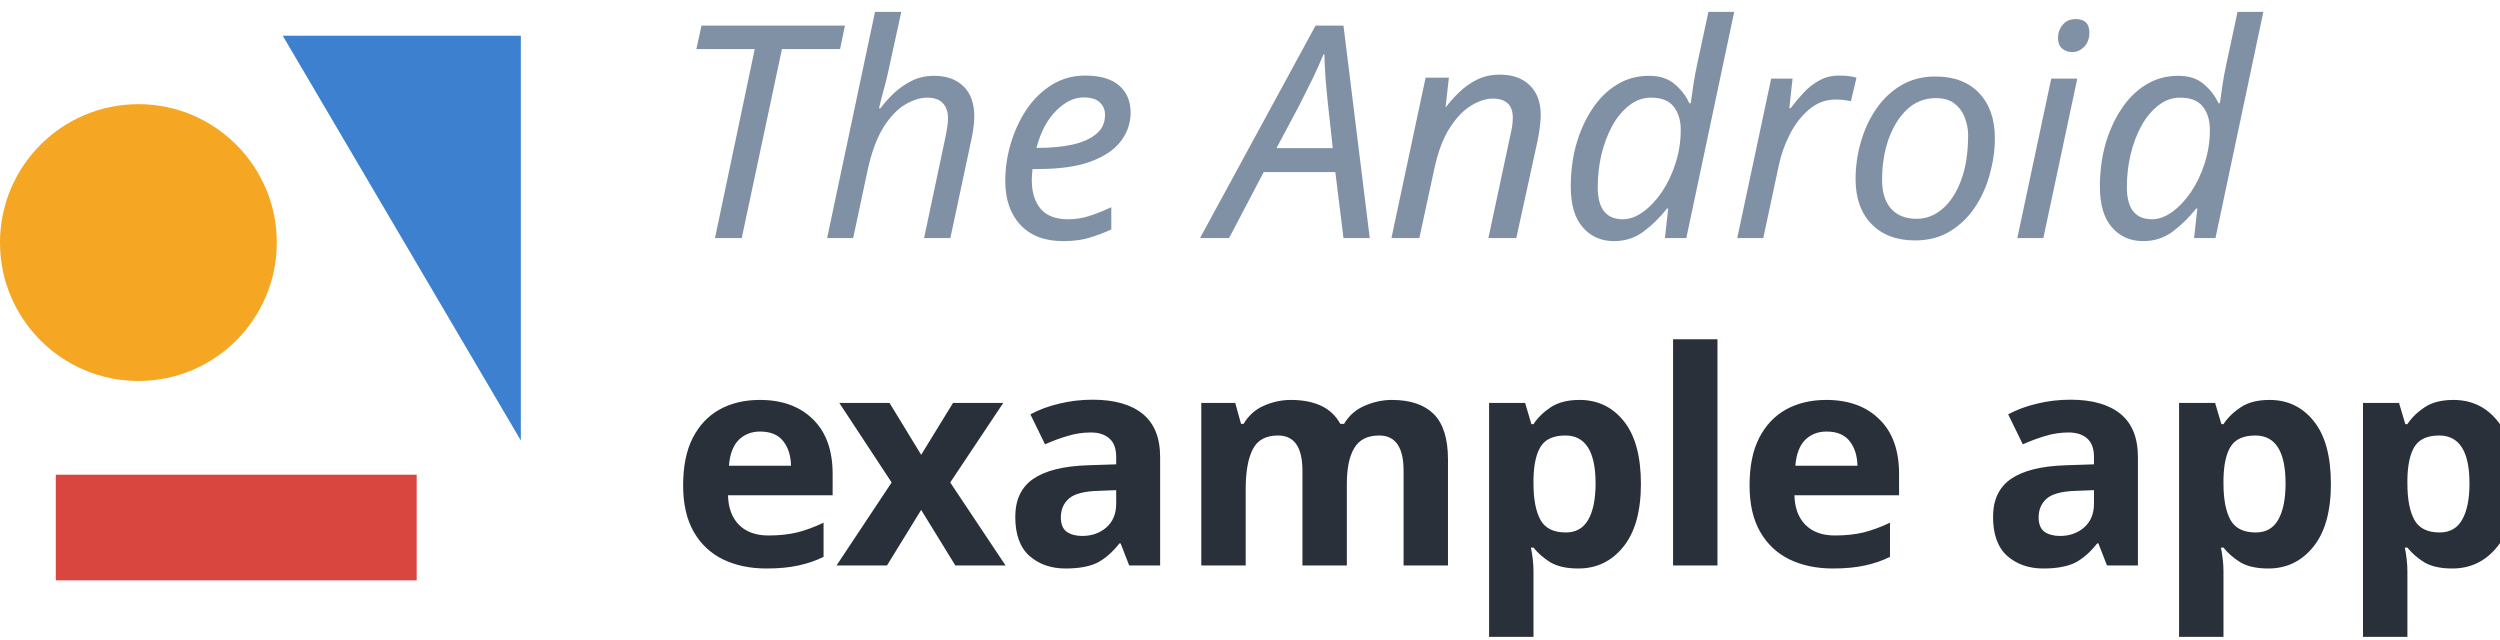
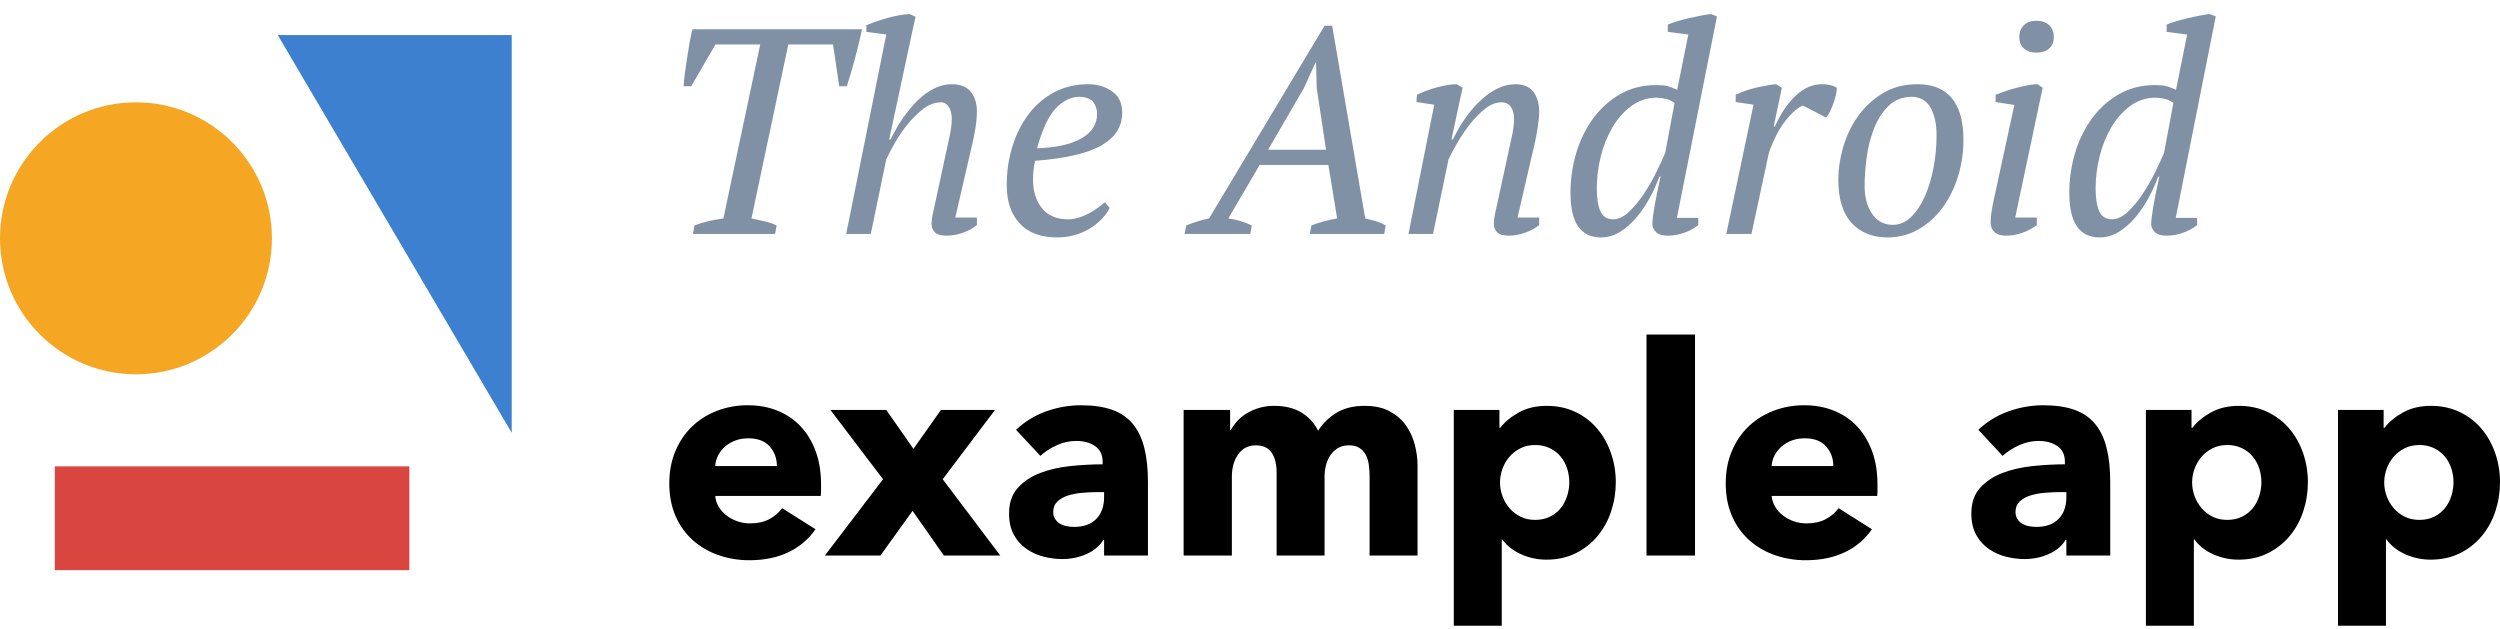
- <svg xmlns="http://www.w3.org/2000/svg" width="168" height="43" viewBox="0 0 168 43">
+ <svg xmlns="http://www.w3.org/2000/svg" width="171" height="43" viewBox="0 0 171 43">
  <g fill="none" fill-rule="evenodd">
-     <g transform="translate(0 2)">
+     <g transform="translate(0 2)" fill-rule="nonzero">
      <path fill="#D9453F" d="M3.75 37v-7.1H28V37z" />
-       <circle cx="9.3" cy="14.3" r="9.3" fill="#F5A623" />
+       <circle fill="#F5A623" cx="9.3" cy="14.3" r="9.3" />
      <path fill="#3C80CF" d="M35 27.6L19 .4h16z" />
    </g>
-     <g font-size="20">
-       <text fill="#2A3039" font-family="AvenirNext-Bold, Avenir Next" font-weight="bold" letter-spacing="-.3" transform="translate(45 18)">
-         <tspan x="0" y="20">example app</tspan>
-       </text>
-       <text fill="#8091A5" font-family="PTSerif-Italic, PT Serif" font-style="italic" transform="translate(45 -27)">
-         <tspan x="0" y="43">The Android</tspan>
-       </text>
-     </g>
+     <path d="M53.14 31.88c0-.52-.163-.967-.49-1.34-.327-.373-.817-.56-1.47-.56-.32 0-.613.05-.88.15-.267.1-.5.237-.7.41-.2.173-.36.377-.48.61-.12.233-.187.477-.2.73h4.22zm3.02 1.26v.4c0 .133-.007.26-.02.38h-7.22c.027.28.11.533.25.76.14.227.32.423.54.59.22.167.467.297.74.39.273.093.557.14.85.14.52 0 .96-.097 1.32-.29.36-.193.653-.443.88-.75l2.28 1.44a4.613 4.613 0 0 1-1.85 1.57c-.767.367-1.657.55-2.67.55a6.371 6.371 0 0 1-2.12-.35 5.148 5.148 0 0 1-1.75-1.02 4.723 4.723 0 0 1-1.18-1.65c-.287-.653-.43-1.4-.43-2.24 0-.813.14-1.55.42-2.21.28-.66.66-1.22 1.14-1.68a5.082 5.082 0 0 1 1.7-1.07 5.814 5.814 0 0 1 2.12-.38c.733 0 1.407.123 2.02.37s1.14.603 1.58 1.07c.44.467.783 1.033 1.03 1.7s.37 1.427.37 2.28zm8.4 4.86l-2.14-3.06-2.2 3.06h-3.8l3.98-5.22-3.6-4.74h3.82l1.86 2.66 1.88-2.66h3.7l-3.58 4.74L68.42 38h-3.86zm10.96-4.34h-.42c-.36 0-.723.017-1.09.05a4.483 4.483 0 0 0-.98.19c-.287.093-.523.23-.71.41-.187.18-.28.417-.28.71 0 .187.043.347.13.48.087.133.197.24.33.32a1.4 1.4 0 0 0 .46.17c.173.033.34.05.5.05.667 0 1.177-.183 1.53-.55.353-.367.53-.863.53-1.49v-.34zM69.5 29.4c.587-.56 1.27-.98 2.05-1.26.78-.28 1.577-.42 2.39-.42.84 0 1.55.103 2.13.31.58.207 1.05.527 1.41.96.36.433.623.98.79 1.64.167.66.25 1.443.25 2.35V38h-3v-1.06h-.06c-.253.413-.637.733-1.15.96-.513.227-1.07.34-1.67.34-.4 0-.813-.053-1.24-.16a3.632 3.632 0 0 1-1.17-.52 2.816 2.816 0 0 1-.87-.96c-.227-.4-.34-.893-.34-1.48 0-.72.197-1.3.59-1.74.393-.44.9-.78 1.52-1.02s1.31-.4 2.07-.48c.76-.08 1.5-.12 2.22-.12v-.16c0-.493-.173-.857-.52-1.09-.347-.233-.773-.35-1.28-.35-.467 0-.917.1-1.35.3-.433.2-.803.44-1.11.72L69.5 29.4zM93.68 38v-5.44c0-.28-.02-.55-.06-.81a1.934 1.934 0 0 0-.22-.67 1.265 1.265 0 0 0-.43-.45c-.18-.113-.417-.17-.71-.17-.28 0-.523.06-.73.18-.207.12-.38.28-.52.48a2.1 2.1 0 0 0-.31.69c-.067.26-.1.53-.1.81V38h-3.28v-5.68c0-.573-.113-1.027-.34-1.36-.227-.333-.587-.5-1.08-.5-.52 0-.923.207-1.21.62-.287.413-.43.92-.43 1.52V38h-3.3v-9.96h3.18v1.38h.04c.12-.213.27-.42.45-.62s.397-.377.65-.53a3.596 3.596 0 0 1 1.88-.51c.72 0 1.33.147 1.83.44.5.293.89.713 1.17 1.26.333-.52.76-.933 1.28-1.24.52-.307 1.153-.46 1.9-.46.68 0 1.25.123 1.71.37.46.247.83.567 1.11.96.28.393.483.833.61 1.32.127.487.19.963.19 1.43V38h-3.28zm16.84-5.02c0 .693-.107 1.36-.32 2a5.142 5.142 0 0 1-.93 1.69 4.594 4.594 0 0 1-1.49 1.17c-.587.293-1.253.44-2 .44a4.182 4.182 0 0 1-1.74-.37c-.547-.247-.973-.583-1.28-1.01h-.04v5.9h-3.28V28.04h3.12v1.22h.06c.307-.4.73-.75 1.27-1.05.54-.3 1.177-.45 1.91-.45.72 0 1.373.14 1.96.42.587.28 1.083.66 1.49 1.14.407.48.72 1.037.94 1.67.22.633.33 1.297.33 1.99zm-3.18 0c0-.32-.05-.633-.15-.94a2.442 2.442 0 0 0-.44-.81 2.225 2.225 0 0 0-.73-.57 2.252 2.252 0 0 0-1.02-.22c-.373 0-.707.073-1 .22-.293.147-.543.34-.75.58-.207.24-.367.513-.48.82a2.692 2.692 0 0 0 0 1.88c.113.307.273.58.48.82.207.24.457.433.75.58.293.147.627.22 1 .22.387 0 .727-.073 1.02-.22.293-.147.537-.34.73-.58.193-.24.34-.517.44-.83.1-.313.15-.63.15-.95zm5.28 5.02V22.88h3.32V38h-3.32zm12.78-6.12c0-.52-.163-.967-.49-1.34-.327-.373-.817-.56-1.47-.56-.32 0-.613.05-.88.15-.267.1-.5.237-.7.41-.2.173-.36.377-.48.61-.12.233-.187.477-.2.73h4.22zm3.02 1.26v.4c0 .133-.007.26-.02.38h-7.22c.027.28.11.533.25.76.14.227.32.423.54.59.22.167.467.297.74.39.273.093.557.14.85.14.52 0 .96-.097 1.32-.29.36-.193.653-.443.88-.75l2.28 1.44a4.613 4.613 0 0 1-1.85 1.57c-.767.367-1.657.55-2.67.55a6.371 6.371 0 0 1-2.12-.35 5.148 5.148 0 0 1-1.75-1.02 4.723 4.723 0 0 1-1.18-1.65c-.287-.653-.43-1.4-.43-2.24 0-.813.14-1.55.42-2.21.28-.66.66-1.22 1.14-1.68a5.082 5.082 0 0 1 1.7-1.07 5.814 5.814 0 0 1 2.12-.38c.733 0 1.407.123 2.02.37s1.14.603 1.58 1.07c.44.467.783 1.033 1.03 1.7s.37 1.427.37 2.28zm12.92.52h-.42c-.36 0-.723.017-1.09.05a4.483 4.483 0 0 0-.98.19c-.287.093-.523.23-.71.41-.187.18-.28.417-.28.71 0 .187.043.347.13.48.087.133.197.24.33.32a1.4 1.4 0 0 0 .46.17c.173.033.34.05.5.05.667 0 1.177-.183 1.53-.55.353-.367.53-.863.53-1.49v-.34zm-6.02-4.26c.587-.56 1.27-.98 2.05-1.26.78-.28 1.577-.42 2.39-.42.84 0 1.55.103 2.13.31.58.207 1.05.527 1.41.96.36.433.623.98.79 1.64.167.66.25 1.443.25 2.35V38h-3v-1.06h-.06c-.253.413-.637.733-1.15.96-.513.227-1.07.34-1.67.34-.4 0-.813-.053-1.24-.16a3.632 3.632 0 0 1-1.17-.52 2.816 2.816 0 0 1-.87-.96c-.227-.4-.34-.893-.34-1.48 0-.72.197-1.3.59-1.74.393-.44.9-.78 1.52-1.02s1.31-.4 2.07-.48c.76-.08 1.5-.12 2.22-.12v-.16c0-.493-.173-.857-.52-1.09-.347-.233-.773-.35-1.28-.35-.467 0-.917.1-1.35.3-.433.2-.803.44-1.11.72l-1.66-1.78zm22.54 3.58c0 .693-.107 1.36-.32 2a5.142 5.142 0 0 1-.93 1.69 4.594 4.594 0 0 1-1.49 1.17c-.587.293-1.253.44-2 .44a4.182 4.182 0 0 1-1.74-.37c-.547-.247-.973-.583-1.28-1.01h-.04v5.9h-3.28V28.04h3.12v1.22h.06c.307-.4.73-.75 1.27-1.05.54-.3 1.177-.45 1.91-.45.72 0 1.373.14 1.96.42.587.28 1.083.66 1.49 1.14.407.48.72 1.037.94 1.67.22.633.33 1.297.33 1.99zm-3.18 0c0-.32-.05-.633-.15-.94a2.442 2.442 0 0 0-.44-.81 2.225 2.225 0 0 0-.73-.57 2.252 2.252 0 0 0-1.02-.22c-.373 0-.707.073-1 .22-.293.147-.543.34-.75.58-.207.24-.367.513-.48.82a2.692 2.692 0 0 0 0 1.88c.113.307.273.58.48.82.207.24.457.433.75.58.293.147.627.22 1 .22.387 0 .727-.073 1.02-.22.293-.147.537-.34.73-.58.193-.24.34-.517.44-.83.1-.313.15-.63.15-.95zm16.32 0c0 .693-.107 1.36-.32 2a5.142 5.142 0 0 1-.93 1.69 4.594 4.594 0 0 1-1.49 1.17c-.587.293-1.253.44-2 .44a4.182 4.182 0 0 1-1.74-.37c-.547-.247-.973-.583-1.28-1.01h-.04v5.9h-3.28V28.04h3.12v1.22h.06c.307-.4.73-.75 1.27-1.05.54-.3 1.177-.45 1.91-.45.72 0 1.373.14 1.96.42.587.28 1.083.66 1.49 1.14.407.48.72 1.037.94 1.67.22.633.33 1.297.33 1.99zm-3.18 0c0-.32-.05-.633-.15-.94a2.442 2.442 0 0 0-.44-.81 2.225 2.225 0 0 0-.73-.57 2.252 2.252 0 0 0-1.02-.22c-.373 0-.707.073-1 .22-.293.147-.543.34-.75.58-.207.24-.367.513-.48.82a2.692 2.692 0 0 0 0 1.88c.113.307.273.58.48.82.207.24.457.433.75.58.293.147.627.22 1 .22.387 0 .727-.073 1.02-.22.293-.147.537-.34.73-.58.193-.24.34-.517.44-.83.1-.313.15-.63.15-.95z" fill="#000" />
+     <path d="M53.02 16H47.4l.1-.58c.32-.12.637-.217.95-.29.313-.073.657-.137 1.03-.19L52 3.04h-3.06L47.28 5.9h-.52c.013-.267.043-.57.09-.91.047-.34.097-.687.15-1.04.053-.353.11-.7.17-1.04.06-.34.123-.643.19-.91h11.6c-.053.267-.12.567-.2.9a46.818 46.818 0 0 1-.55 2.07c-.1.34-.197.65-.29.93h-.52l-.42-2.86h-3.06l-2.52 11.9c.32.067.623.133.91.2.287.067.557.16.81.28l-.1.58zm6.24-13.82v-.46c.2-.08.423-.163.67-.25.247-.087.503-.167.77-.24.267-.073.527-.133.78-.18.253-.047.493-.077.72-.09l.42.18-1.8 8.4h.1c.253-.533.54-1.03.86-1.49.32-.46.657-.86 1.01-1.2.353-.34.723-.607 1.11-.8.387-.193.78-.29 1.18-.29.613 0 1.057.177 1.33.53.273.353.41.79.41 1.31 0 .36-.033.747-.1 1.16-.067.413-.147.813-.24 1.2l-1.14 4.92h1.48v.52a3.298 3.298 0 0 1-.96.52c-.373.133-.747.2-1.12.2-.387 0-.653-.08-.8-.24a.757.757 0 0 1-.22-.52c0-.24.033-.51.1-.81.067-.3.133-.603.2-.91l.72-3.34c.093-.413.177-.8.25-1.16.073-.36.11-.707.11-1.04 0-.307-.067-.567-.2-.78-.133-.213-.313-.32-.54-.32-.413 0-.813.147-1.2.44a6.226 6.226 0 0 0-1.08 1.06 9.592 9.592 0 0 0-.88 1.29c-.253.447-.447.817-.58 1.11L59.56 16h-1.68l2.74-13.64-1.36-.18zM75.9 14.22c-.12.253-.293.5-.52.74a4.1 4.1 0 0 1-1.84 1.11c-.387.113-.8.17-1.24.17-1.107 0-1.957-.317-2.55-.95-.593-.633-.89-1.51-.89-2.63 0-.947.133-1.84.4-2.68.267-.84.64-1.573 1.12-2.2a5.258 5.258 0 0 1 1.75-1.48c.687-.36 1.45-.54 2.29-.54.64 0 1.19.163 1.65.49.46.327.69.81.69 1.45 0 .947-.47 1.693-1.41 2.24-.94.547-2.457.9-4.55 1.06-.053.227-.09.447-.11.66-.02.213-.03.42-.03.62 0 .8.203 1.453.61 1.96.407.507 1.003.76 1.79.76.253 0 .503-.04.75-.12.247-.08.48-.18.7-.3.22-.12.42-.247.6-.38s.337-.253.47-.36l.32.38zm-2.1-7.6c-.573.013-1.107.283-1.6.81-.493.527-.913 1.43-1.26 2.71 1.293-.04 2.3-.263 3.02-.67.72-.407 1.08-.97 1.08-1.69 0-.28-.083-.54-.25-.78-.167-.24-.497-.367-.99-.38zM85.52 16h-4.5l.12-.58a8.727 8.727 0 0 1 1.56-.48l7.9-13.18h.52l2.26 13.18c.24.053.483.117.73.19s.47.17.67.29l-.1.58H89.6l.1-.58a9.138 9.138 0 0 1 1.76-.48l-.6-3.66h-4.7l-2.14 3.66a5.31 5.31 0 0 1 1.6.48l-.1.58zm1.22-5.76h3.96L90.06 6l-.04-1.72h-.04l-.8 1.76-2.44 4.2zm16.46.06c.093-.413.177-.797.25-1.15.073-.353.11-.703.11-1.05 0-.307-.07-.567-.21-.78-.14-.213-.363-.32-.67-.32-.36 0-.727.147-1.1.44-.373.293-.72.647-1.04 1.06-.32.413-.61.843-.87 1.29-.26.447-.457.817-.59 1.11L98.02 16h-1.68l1.76-8.84-1.22-.18.04-.5c.187-.093.397-.183.63-.27a8.245 8.245 0 0 1 1.44-.39c.233-.04.45-.06.65-.06l.4.24-.76 3.54h.1a9.91 9.91 0 0 1 .87-1.49c.327-.46.673-.86 1.04-1.2.367-.34.75-.607 1.15-.8.4-.193.807-.29 1.22-.29.56 0 .97.177 1.23.53.26.353.39.797.39 1.33 0 .293-.033.66-.1 1.1-.067.44-.147.853-.24 1.24l-1.14 4.92h1.48v.52c-.267.213-.59.387-.97.52s-.75.2-1.11.2c-.387 0-.653-.08-.8-.24a.757.757 0 0 1-.22-.52c0-.253.033-.53.1-.83.067-.3.133-.603.2-.91l.72-3.32zm7.14 4.7c.36 0 .72-.17 1.08-.51.36-.34.7-.75 1.02-1.23.32-.48.607-.98.86-1.5s.453-.953.6-1.3l.64-3.42a1.981 1.981 0 0 0-.55-.27 3.312 3.312 0 0 0-.71-.09c-.64.013-1.213.21-1.72.59-.507.38-.933.867-1.28 1.46a7.432 7.432 0 0 0-.79 1.99 9.04 9.04 0 0 0-.27 2.16c0 .68.083 1.203.25 1.57.167.367.457.55.87.55zm3.16-2.92c-.173.48-.393.967-.66 1.46s-.57.94-.91 1.34c-.34.4-.713.727-1.12.98-.407.253-.843.38-1.31.38-1.387 0-2.08-1.013-2.08-3.04 0-.947.133-1.863.4-2.75a7.646 7.646 0 0 1 1.16-2.36 5.95 5.95 0 0 1 1.84-1.65c.72-.413 1.54-.62 2.46-.62.347 0 .607.023.78.07.173.047.393.13.66.25l.76-3.78-1.4-.18v-.5c.2-.08.42-.157.66-.23.24-.073.49-.14.75-.2s.523-.117.79-.17a9.39 9.39 0 0 1 .74-.12l.42.16-2.74 13.78h1.46v.5a3.298 3.298 0 0 1-.96.52c-.373.133-.74.2-1.1.2-.387 0-.663-.083-.83-.25-.167-.167-.25-.343-.25-.53 0-.24.047-.633.14-1.18.093-.547.233-1.24.42-2.08h-.08zm9.82-4.86c-.347.133-.737.47-1.17 1.01-.433.54-.817 1.27-1.15 2.19L119.8 16h-1.72l1.86-8.84-1.22-.18v-.5a7.012 7.012 0 0 1 1.42-.49c.493-.113.94-.19 1.34-.23l.4.24-.56 2.66h.08c.387-.88.86-1.583 1.42-2.11.56-.527 1.16-.79 1.8-.79.173 0 .347.017.52.05.173.033.34.097.5.19 0 .12-.02.277-.06.47-.04.193-.097.39-.17.59-.073.2-.153.39-.24.57-.087.18-.177.317-.27.41l-1.58-.82zm2.42 5.06c0-.707.11-1.443.33-2.21.22-.767.557-1.47 1.01-2.11a5.665 5.665 0 0 1 1.7-1.58c.68-.413 1.473-.62 2.38-.62 1.04 0 1.823.32 2.35.96.527.64.79 1.587.79 2.84 0 .88-.127 1.723-.38 2.53a7.16 7.16 0 0 1-1.06 2.13c-.453.613-1 1.103-1.64 1.47-.64.367-1.347.55-2.12.55-1.027 0-1.843-.33-2.45-.99-.607-.66-.91-1.65-.91-2.97zm5.02-5.66c-.653.013-1.187.227-1.6.64-.413.413-.74.927-.98 1.54a8.45 8.45 0 0 0-.5 1.98c-.093.707-.14 1.353-.14 1.94 0 .787.173 1.427.52 1.92.347.493.813.74 1.4.74.467 0 .883-.177 1.25-.53.367-.353.68-.82.94-1.4.26-.58.46-1.237.6-1.97.14-.733.21-1.473.21-2.22 0-.787-.137-1.42-.41-1.9-.273-.48-.703-.727-1.29-.74zm5.74.36v-.5c.2-.08.427-.163.68-.25.253-.087.513-.163.78-.23s.52-.123.76-.17c.24-.047.453-.07.64-.07l.36.24-1.88 8.88h1.48v.52c-.28.213-.607.387-.98.52s-.74.2-1.1.2c-.387 0-.663-.087-.83-.26a.84.84 0 0 1-.25-.6c0-.267.02-.527.06-.78.04-.253.093-.533.16-.84l1.4-6.46-1.28-.2zm1.62-4.44c0-.347.107-.62.32-.82.213-.2.493-.3.84-.3.373 0 .667.1.88.3.213.2.32.473.32.82 0 .333-.107.593-.32.78-.213.187-.507.28-.88.28-.347 0-.627-.093-.84-.28-.213-.187-.32-.447-.32-.78zM144.46 15c.36 0 .72-.17 1.08-.51.36-.34.7-.75 1.02-1.23.32-.48.607-.98.86-1.5s.453-.953.6-1.3l.64-3.42a1.981 1.981 0 0 0-.55-.27 3.312 3.312 0 0 0-.71-.09c-.64.013-1.213.21-1.72.59-.507.38-.933.867-1.28 1.46a7.432 7.432 0 0 0-.79 1.99 9.04 9.04 0 0 0-.27 2.16c0 .68.083 1.203.25 1.57.167.367.457.55.87.55zm3.16-2.92c-.173.48-.393.967-.66 1.46s-.57.94-.91 1.34c-.34.4-.713.727-1.12.98-.407.253-.843.38-1.31.38-1.387 0-2.08-1.013-2.08-3.04 0-.947.133-1.863.4-2.75a7.646 7.646 0 0 1 1.16-2.36 5.95 5.95 0 0 1 1.84-1.65c.72-.413 1.54-.62 2.46-.62.347 0 .607.023.78.07.173.047.393.13.66.25l.76-3.78-1.4-.18v-.5c.2-.08.42-.157.66-.23.24-.073.49-.14.75-.2s.523-.117.79-.17a9.39 9.39 0 0 1 .74-.12l.42.16-2.74 13.78h1.46v.5a3.298 3.298 0 0 1-.96.52c-.373.133-.74.2-1.1.2-.387 0-.663-.083-.83-.25-.167-.167-.25-.343-.25-.53 0-.24.047-.633.14-1.18.093-.547.233-1.24.42-2.08h-.08z" fill="#8091A5" />
  </g>
</svg>
